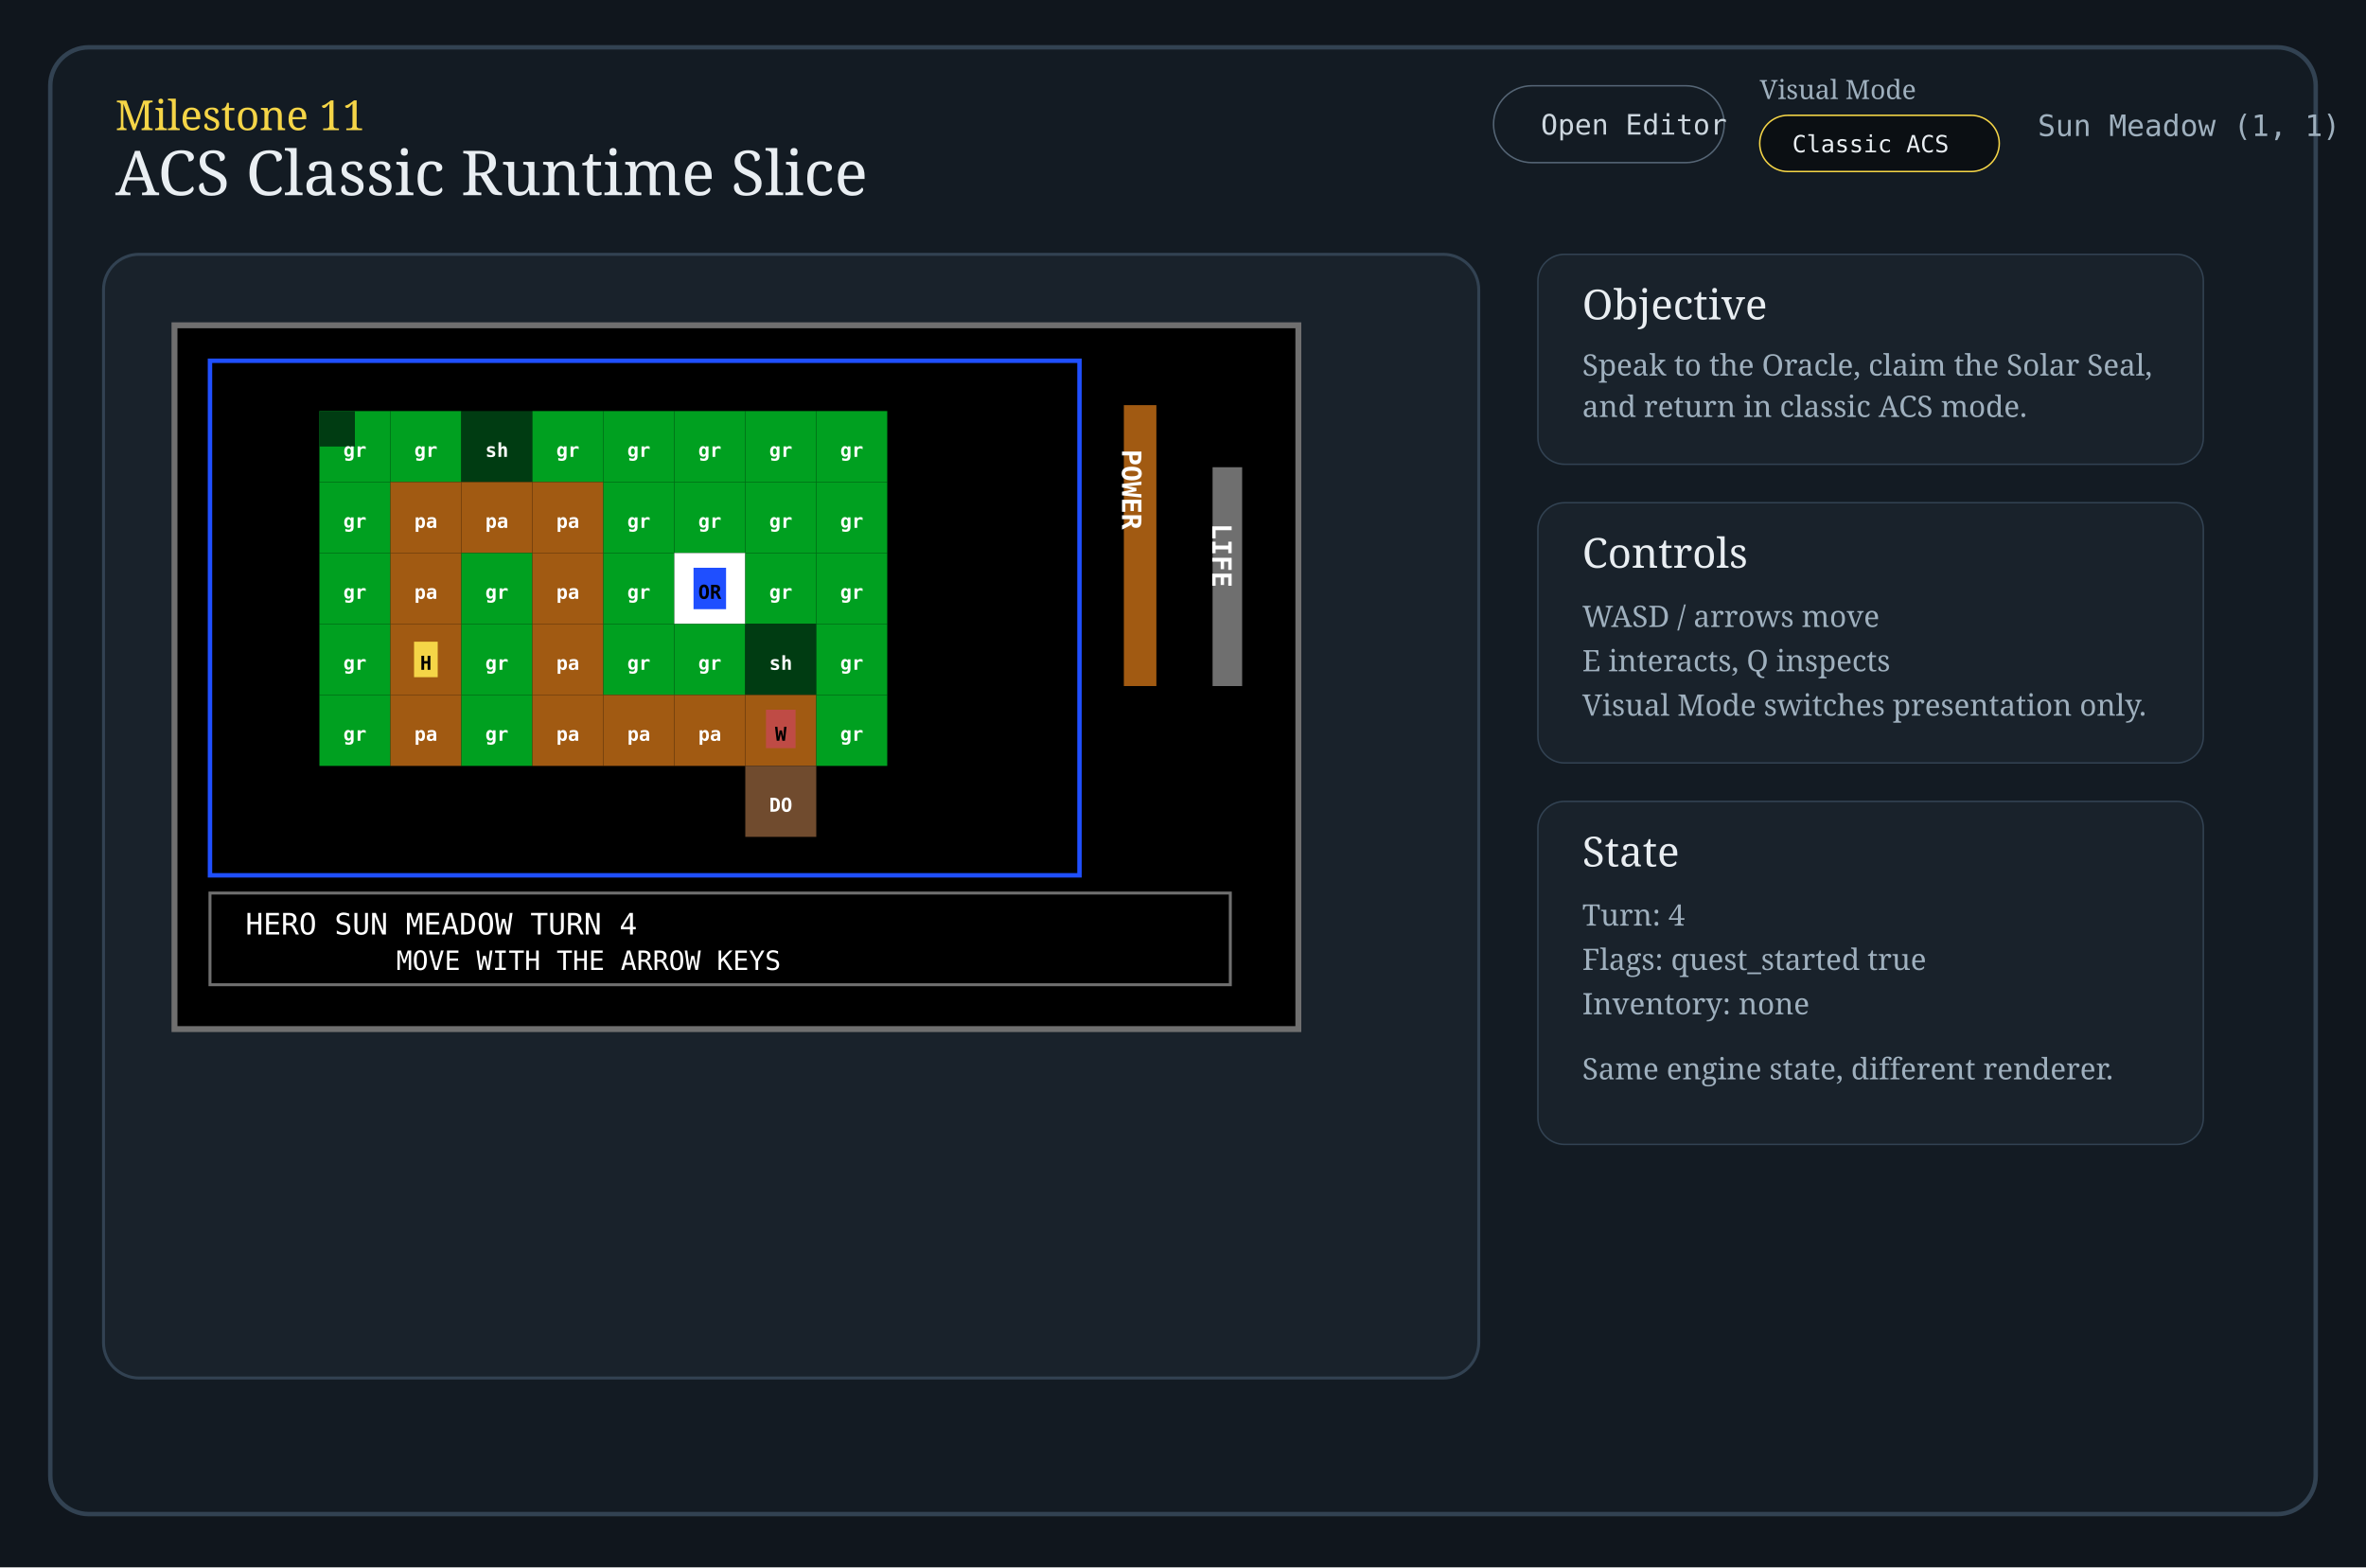
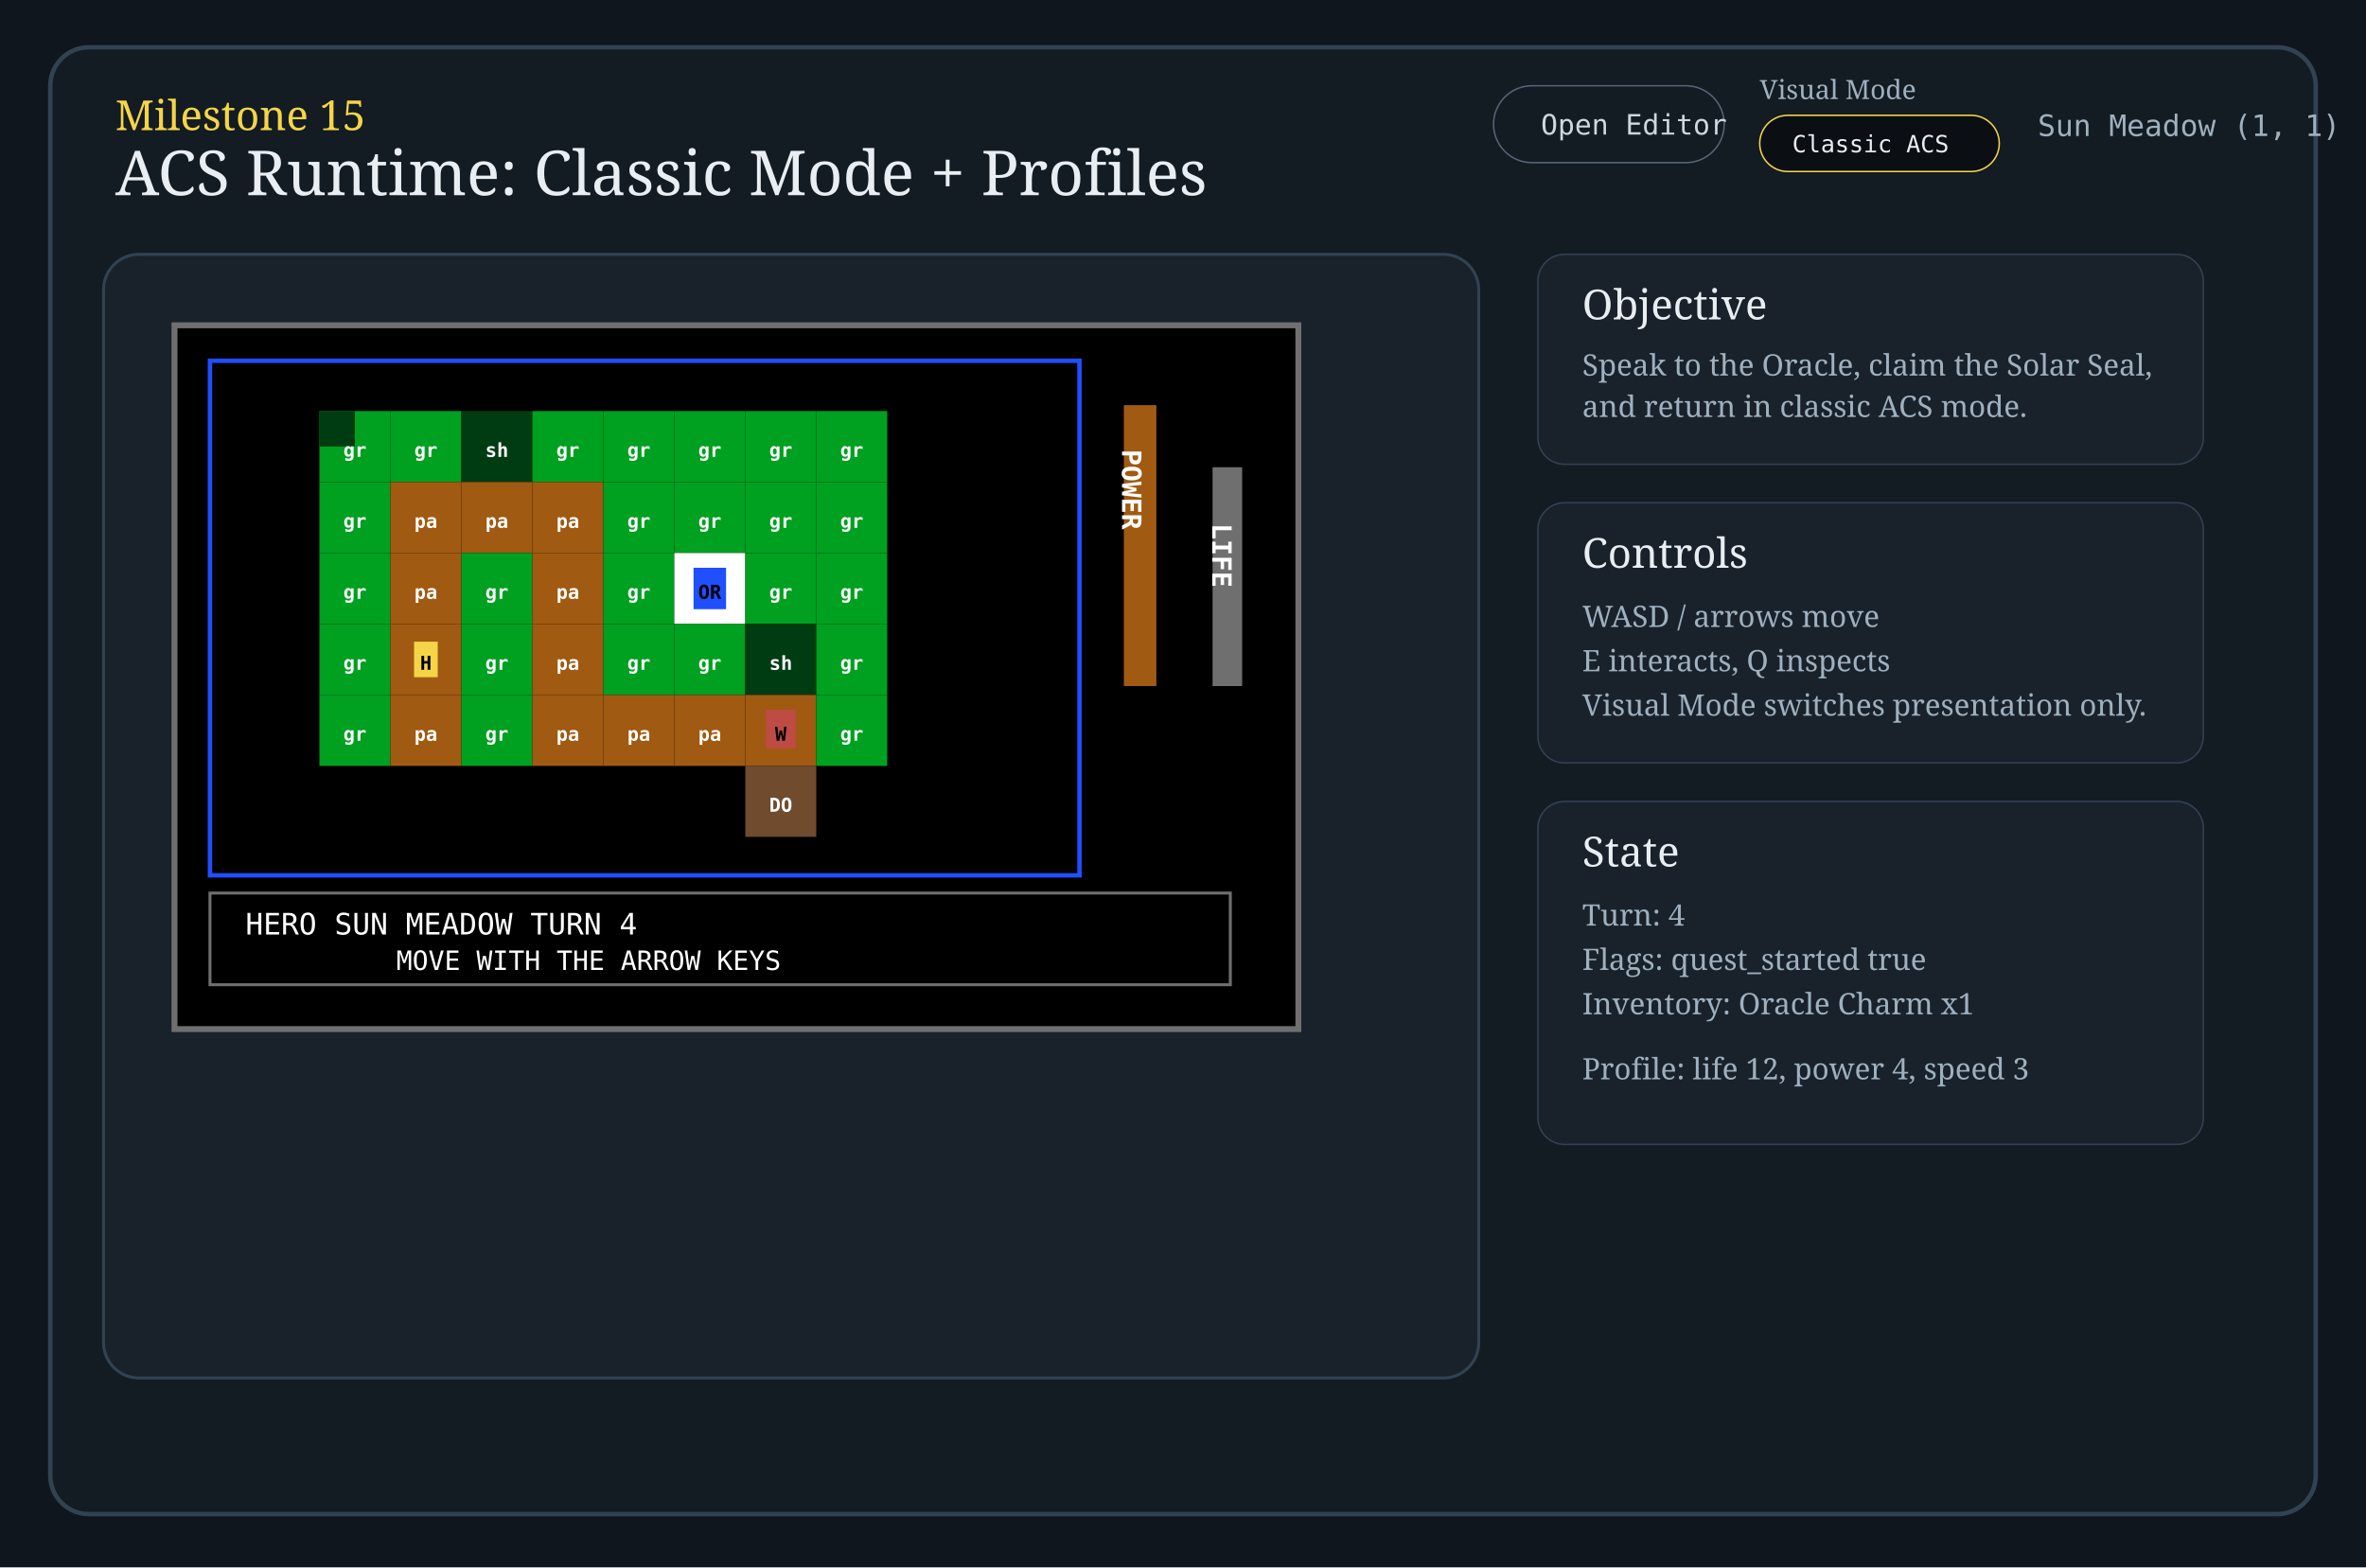
<svg xmlns="http://www.w3.org/2000/svg" width="1600" height="1060" viewBox="0 0 1600 1060">
  <rect width="1600" height="1060" fill="#10161d" />
  <rect x="34" y="32" width="1532" height="992" rx="26" fill="#131b23" stroke="#324252" stroke-width="3" />
-   <text x="78" y="88" fill="#f5d547" font-family="Georgia, serif" font-size="28">Milestone 11</text>
-   <text x="78" y="132" fill="#e9eef2" font-family="Georgia, serif" font-size="42">ACS Classic Runtime Slice</text>
+   <text x="78" y="88" fill="#f5d547" font-family="Georgia, serif" font-size="28">Milestone 15</text>
+   <text x="78" y="132" fill="#e9eef2" font-family="Georgia, serif" font-size="42">ACS Runtime: Classic Mode + Profiles</text>
  <rect x="1010" y="58" width="156" height="52" rx="26" fill="none" stroke="#556575" />
  <text x="1042" y="91" fill="#cdd7df" font-family="Cascadia Mono, Consolas, monospace" font-size="19">Open Editor</text>
  <text x="1190" y="67" fill="#9fb0be" font-family="Georgia, serif" font-size="18">Visual Mode</text>
  <rect x="1190" y="78" width="162" height="38" rx="19" fill="#0b0f13" stroke="#f5d547" />
  <text x="1212" y="103" fill="#e9eef2" font-family="Cascadia Mono, Consolas, monospace" font-size="16">Classic ACS</text>
  <text x="1378" y="92" fill="#9fb0be" font-family="Cascadia Mono, Consolas, monospace" font-size="20">Sun Meadow  (1, 1)</text>
  <rect x="70" y="172" width="930" height="760" rx="24" fill="#19222b" stroke="#324252" stroke-width="2" />
  <rect x="118" y="220" width="760" height="476" fill="#000" stroke="#6f6f6f" stroke-width="4" />
  <rect x="142" y="244" width="588" height="348" fill="#000" stroke="#1f4fff" stroke-width="3" />
  <g transform="translate(216,278)" font-family="Cascadia Mono, Consolas, monospace" font-size="13" font-weight="700" text-anchor="middle">
    <rect x="0" y="0" width="48" height="48" fill="#00a020" />
    <rect x="0" y="0" width="24" height="24" fill="#003c12" />
    <text x="24" y="31" fill="#fff">gr</text>
    <rect x="48" y="0" width="48" height="48" fill="#00a020" />
    <text x="72" y="31" fill="#fff">gr</text>
    <rect x="96" y="0" width="48" height="48" fill="#003c12" />
    <text x="120" y="31" fill="#fff">sh</text>
    <rect x="144" y="0" width="48" height="48" fill="#00a020" />
    <text x="168" y="31" fill="#fff">gr</text>
    <rect x="192" y="0" width="48" height="48" fill="#00a020" />
    <text x="216" y="31" fill="#fff">gr</text>
    <rect x="240" y="0" width="48" height="48" fill="#00a020" />
    <text x="264" y="31" fill="#fff">gr</text>
    <rect x="288" y="0" width="48" height="48" fill="#00a020" />
    <text x="312" y="31" fill="#fff">gr</text>
    <rect x="336" y="0" width="48" height="48" fill="#00a020" />
    <text x="360" y="31" fill="#fff">gr</text>
    <rect x="0" y="48" width="48" height="48" fill="#00a020" />
    <text x="24" y="79" fill="#fff">gr</text>
    <rect x="48" y="48" width="48" height="48" fill="#a15a12" />
    <text x="72" y="79" fill="#fff">pa</text>
    <rect x="96" y="48" width="48" height="48" fill="#a15a12" />
    <text x="120" y="79" fill="#fff">pa</text>
    <rect x="144" y="48" width="48" height="48" fill="#a15a12" />
    <text x="168" y="79" fill="#fff">pa</text>
    <rect x="192" y="48" width="48" height="48" fill="#00a020" />
    <text x="216" y="79" fill="#fff">gr</text>
    <rect x="240" y="48" width="48" height="48" fill="#00a020" />
    <text x="264" y="79" fill="#fff">gr</text>
    <rect x="288" y="48" width="48" height="48" fill="#00a020" />
    <text x="312" y="79" fill="#fff">gr</text>
    <rect x="336" y="48" width="48" height="48" fill="#00a020" />
    <text x="360" y="79" fill="#fff">gr</text>
    <rect x="0" y="96" width="48" height="48" fill="#00a020" />
    <text x="24" y="127" fill="#fff">gr</text>
    <rect x="48" y="96" width="48" height="48" fill="#a15a12" />
    <text x="72" y="127" fill="#fff">pa</text>
    <rect x="96" y="96" width="48" height="48" fill="#00a020" />
    <text x="120" y="127" fill="#fff">gr</text>
    <rect x="144" y="96" width="48" height="48" fill="#a15a12" />
    <text x="168" y="127" fill="#fff">pa</text>
    <rect x="192" y="96" width="48" height="48" fill="#00a020" />
    <text x="216" y="127" fill="#fff">gr</text>
    <rect x="240" y="96" width="48" height="48" fill="#fff" />
    <rect x="253" y="106" width="22" height="28" fill="#1f4fff" />
    <text x="264" y="127" fill="#000">OR</text>
    <rect x="288" y="96" width="48" height="48" fill="#00a020" />
    <text x="312" y="127" fill="#fff">gr</text>
    <rect x="336" y="96" width="48" height="48" fill="#00a020" />
    <text x="360" y="127" fill="#fff">gr</text>
    <rect x="0" y="144" width="48" height="48" fill="#00a020" />
    <text x="24" y="175" fill="#fff">gr</text>
    <rect x="48" y="144" width="48" height="48" fill="#a15a12" />
    <rect x="64" y="156" width="16" height="24" fill="#f5d547" />
    <text x="72" y="175" fill="#000">H</text>
    <rect x="96" y="144" width="48" height="48" fill="#00a020" />
    <text x="120" y="175" fill="#fff">gr</text>
    <rect x="144" y="144" width="48" height="48" fill="#a15a12" />
    <text x="168" y="175" fill="#fff">pa</text>
    <rect x="192" y="144" width="48" height="48" fill="#00a020" />
    <text x="216" y="175" fill="#fff">gr</text>
    <rect x="240" y="144" width="48" height="48" fill="#00a020" />
    <text x="264" y="175" fill="#fff">gr</text>
    <rect x="288" y="144" width="48" height="48" fill="#003c12" />
    <text x="312" y="175" fill="#fff">sh</text>
    <rect x="336" y="144" width="48" height="48" fill="#00a020" />
    <text x="360" y="175" fill="#fff">gr</text>
    <rect x="0" y="192" width="48" height="48" fill="#00a020" />
    <text x="24" y="223" fill="#fff">gr</text>
    <rect x="48" y="192" width="48" height="48" fill="#a15a12" />
    <text x="72" y="223" fill="#fff">pa</text>
    <rect x="96" y="192" width="48" height="48" fill="#00a020" />
    <text x="120" y="223" fill="#fff">gr</text>
    <rect x="144" y="192" width="48" height="48" fill="#a15a12" />
    <text x="168" y="223" fill="#fff">pa</text>
    <rect x="192" y="192" width="48" height="48" fill="#a15a12" />
    <text x="216" y="223" fill="#fff">pa</text>
    <rect x="240" y="192" width="48" height="48" fill="#a15a12" />
    <text x="264" y="223" fill="#fff">pa</text>
    <rect x="288" y="192" width="48" height="48" fill="#a15a12" />
    <rect x="302" y="202" width="20" height="26" fill="#bf4b45" />
    <text x="312" y="223" fill="#000">W</text>
    <rect x="336" y="192" width="48" height="48" fill="#00a020" />
    <text x="360" y="223" fill="#fff">gr</text>
    <rect x="288" y="240" width="48" height="48" fill="#704b2e" />
    <text x="312" y="271" fill="#fff">DO</text>
  </g>
  <g font-family="Cascadia Mono, Consolas, monospace" fill="#fff" font-size="18" font-weight="700">
    <rect x="760" y="274" width="22" height="190" fill="#a15a12" />
    <text x="765" y="304" writing-mode="tb">POWER</text>
    <rect x="820" y="316" width="20" height="148" fill="#6f6f6f" />
    <text x="826" y="354" writing-mode="tb">LIFE</text>
  </g>
  <rect x="142" y="604" width="690" height="62" fill="#000" stroke="#6f6f6f" stroke-width="2" />
  <text x="166" y="632" fill="#fff" font-family="Cascadia Mono, Consolas, monospace" font-size="20">HERO        SUN MEADOW        TURN 4</text>
  <text x="268" y="656" fill="#fff" font-family="Cascadia Mono, Consolas, monospace" font-size="18">MOVE WITH THE ARROW KEYS</text>
  <g>
    <rect x="1040" y="172" width="450" height="142" rx="18" fill="#19222b" stroke="#324252" />
    <text x="1070" y="216" fill="#e9eef2" font-family="Georgia, serif" font-size="28">Objective</text>
    <text x="1070" y="254" fill="#9fb0be" font-family="Georgia, serif" font-size="20">Speak to the Oracle, claim the Solar Seal,</text>
    <text x="1070" y="282" fill="#9fb0be" font-family="Georgia, serif" font-size="20">and return in classic ACS mode.</text>
    <rect x="1040" y="340" width="450" height="176" rx="18" fill="#19222b" stroke="#324252" />
    <text x="1070" y="384" fill="#e9eef2" font-family="Georgia, serif" font-size="28">Controls</text>
    <text x="1070" y="424" fill="#9fb0be" font-family="Georgia, serif" font-size="20">WASD / arrows move</text>
    <text x="1070" y="454" fill="#9fb0be" font-family="Georgia, serif" font-size="20">E interacts, Q inspects</text>
    <text x="1070" y="484" fill="#9fb0be" font-family="Georgia, serif" font-size="20">Visual Mode switches presentation only.</text>
    <rect x="1040" y="542" width="450" height="232" rx="18" fill="#19222b" stroke="#324252" />
    <text x="1070" y="586" fill="#e9eef2" font-family="Georgia, serif" font-size="28">State</text>
    <text x="1070" y="626" fill="#9fb0be" font-family="Georgia, serif" font-size="20">Turn: 4</text>
    <text x="1070" y="656" fill="#9fb0be" font-family="Georgia, serif" font-size="20">Flags: quest_started true</text>
-     <text x="1070" y="686" fill="#9fb0be" font-family="Georgia, serif" font-size="20">Inventory: none</text>
-     <text x="1070" y="730" fill="#9fb0be" font-family="Georgia, serif" font-size="20">Same engine state, different renderer.</text>
+     <text x="1070" y="686" fill="#9fb0be" font-family="Georgia, serif" font-size="20">Inventory: Oracle Charm x1</text>
+     <text x="1070" y="730" fill="#9fb0be" font-family="Georgia, serif" font-size="20">Profile: life 12, power 4, speed 3</text>
  </g>
</svg>
